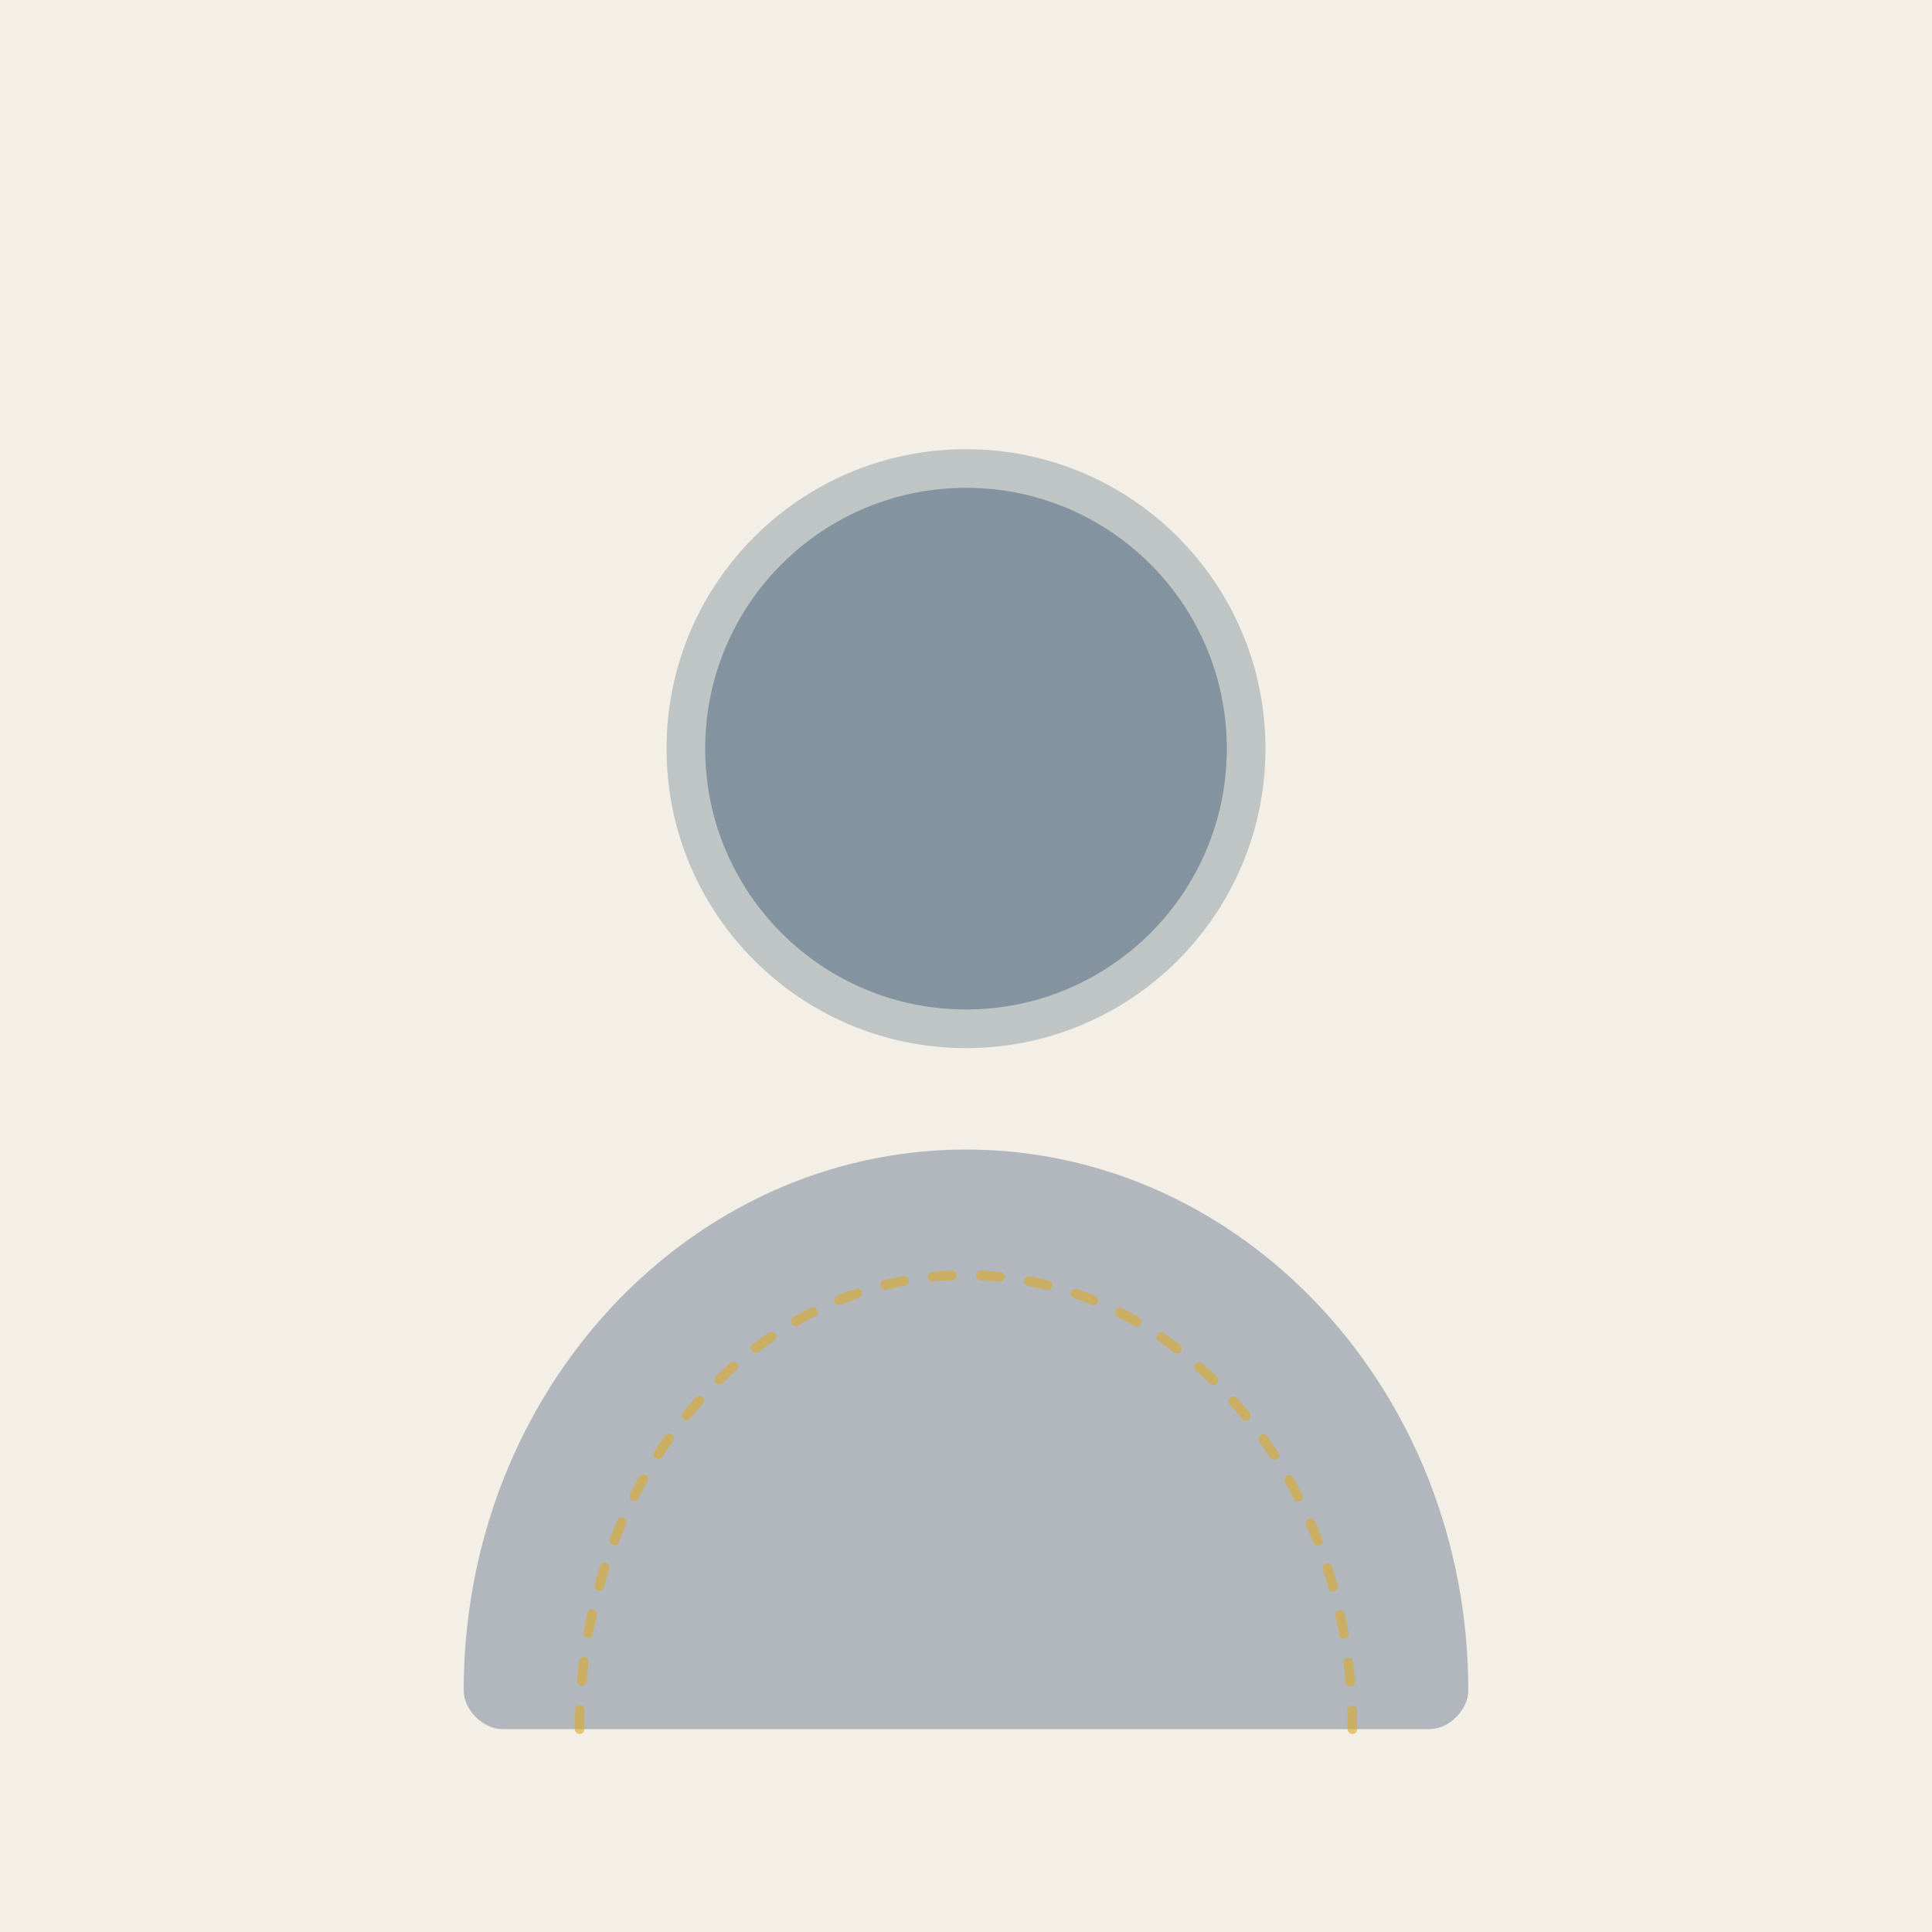
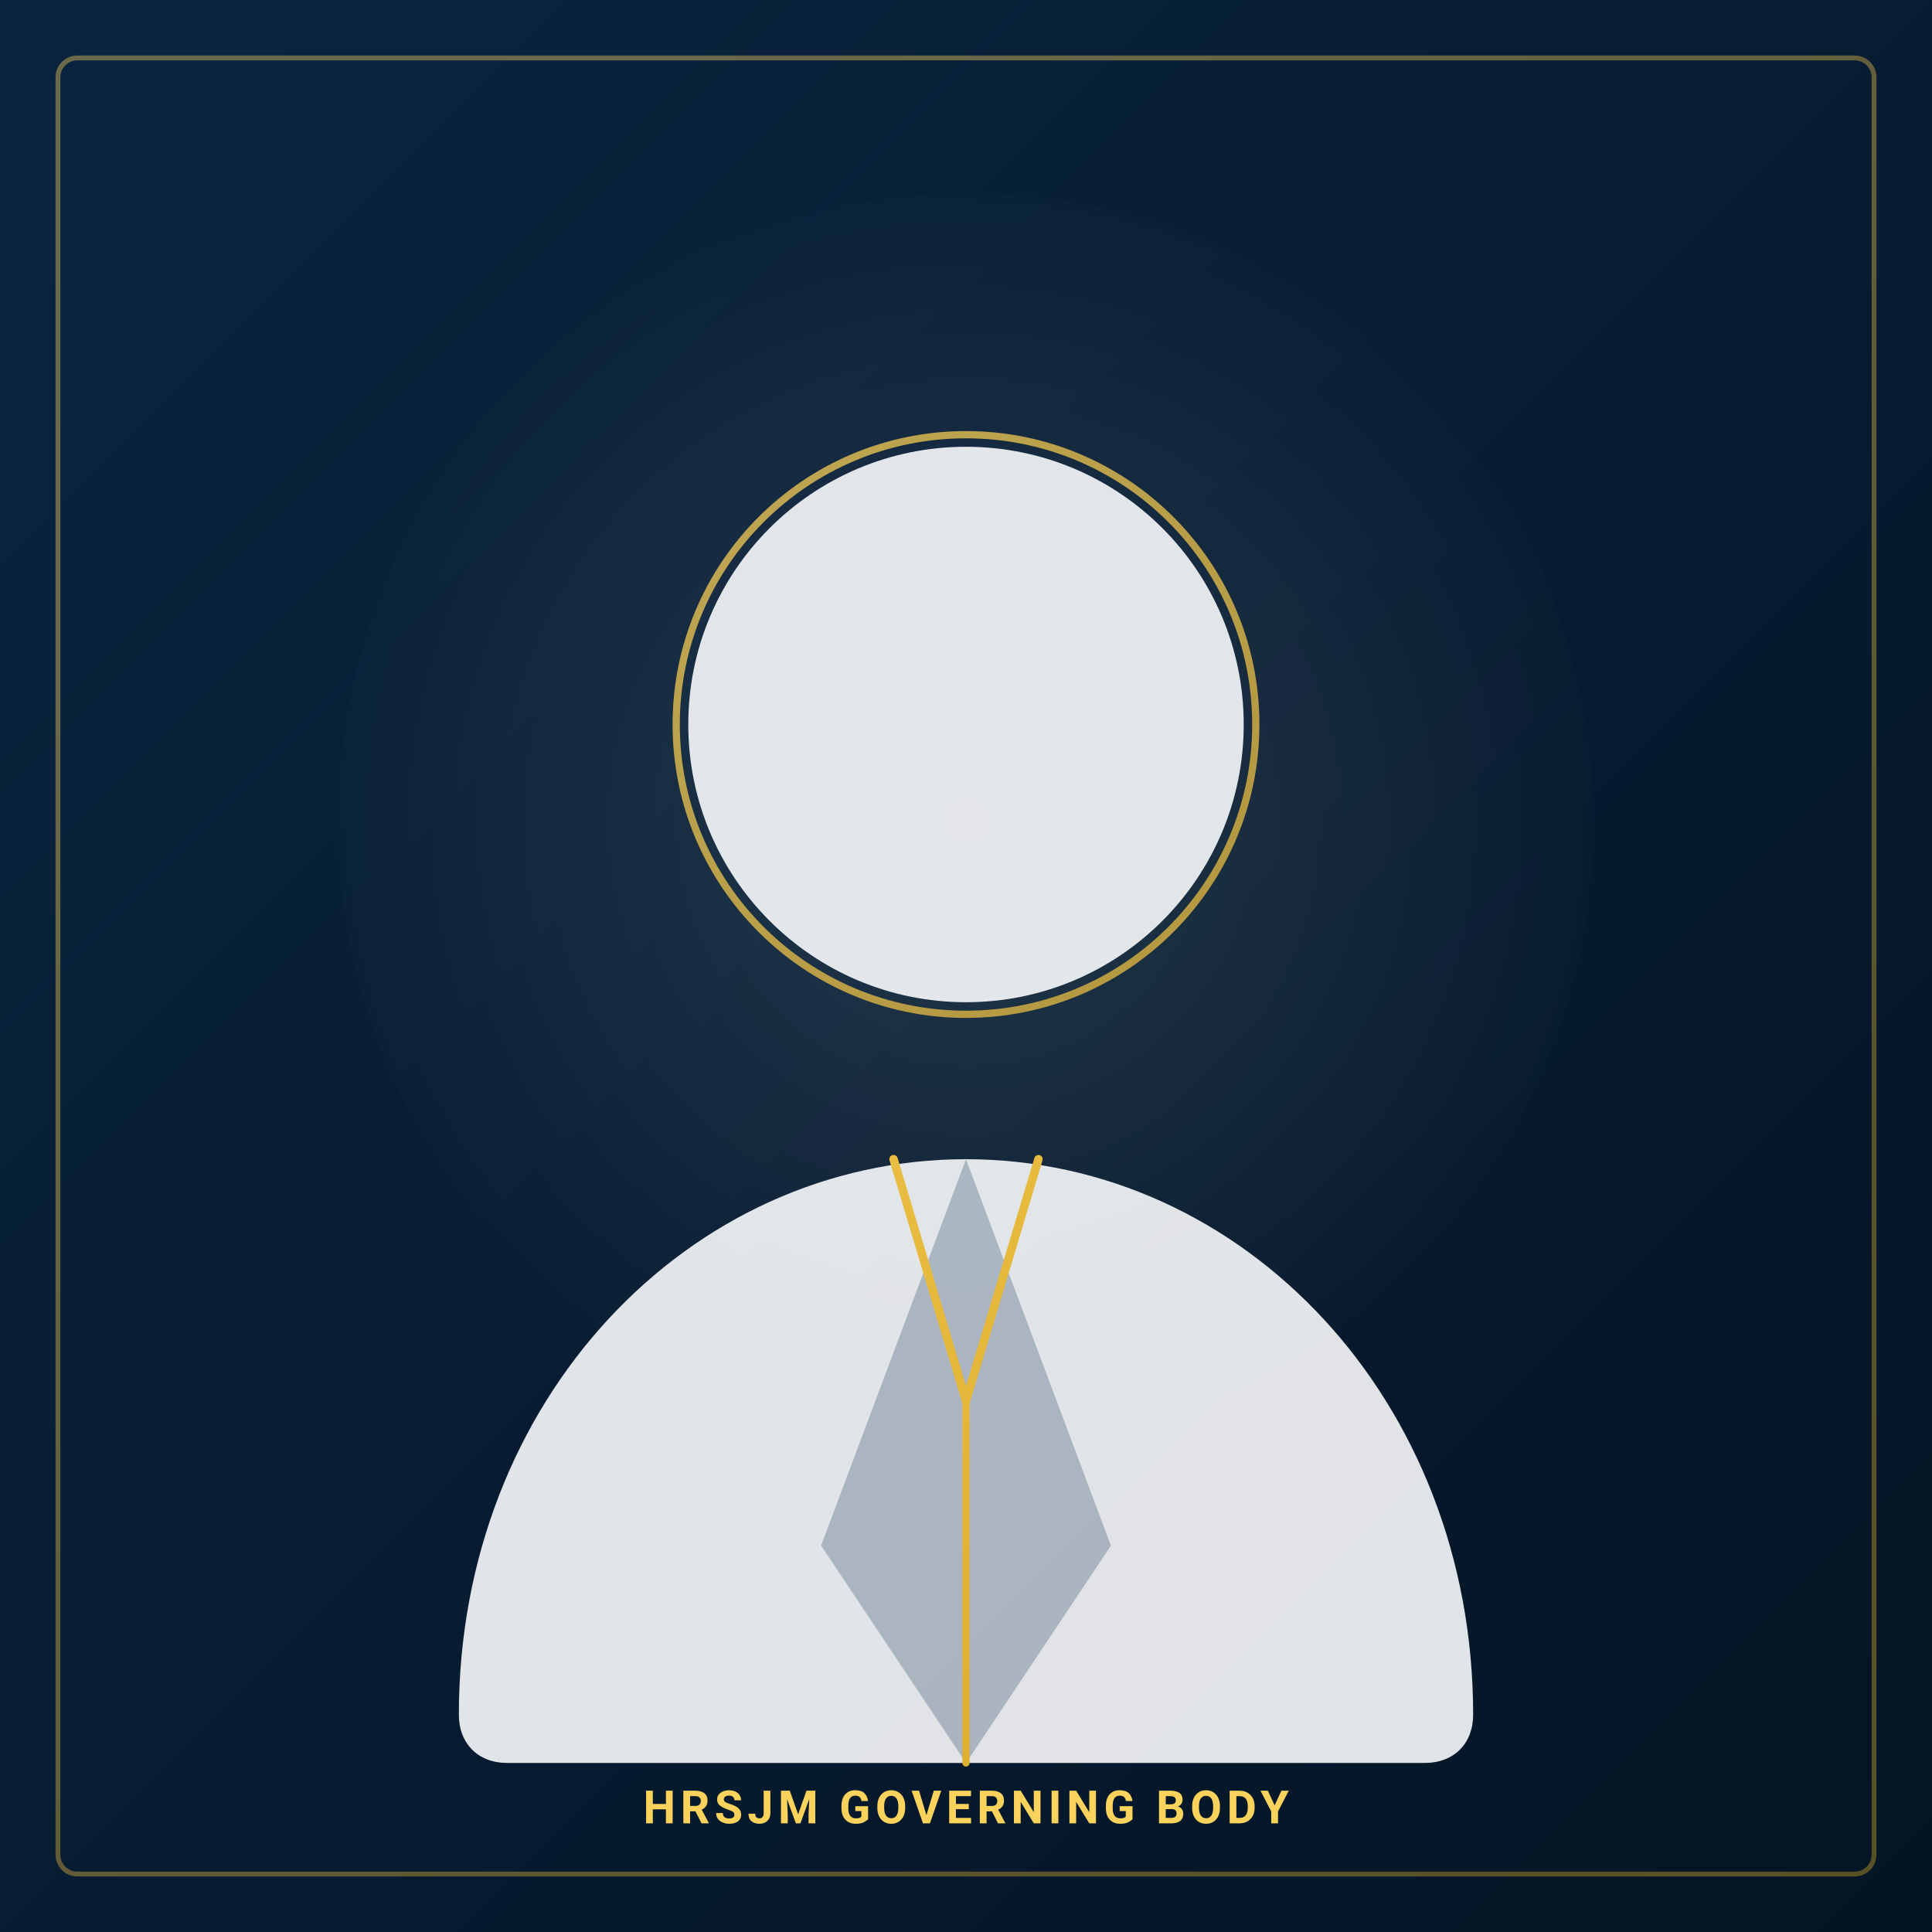
- <svg xmlns="http://www.w3.org/2000/svg" width="400" height="400" viewBox="0 0 400 400" fill="none">
-   <rect width="400" height="400" fill="#F4EFE6" />
-   <circle cx="200" cy="155" r="62" fill="#062A4F" fill-opacity="0.22" />
-   <circle cx="200" cy="155" r="54" fill="#062A4F" fill-opacity="0.32" />
-   <path d="M96 350C96 288.144 142.563 238 200 238C257.437 238 304 288.144 304 350C304 354 300 358 296 358H104C100 358 96 354 96 350Z" fill="#062A4F" fill-opacity="0.28" />
-   <path d="M120 358C120 306 155.817 264 200 264C244.183 264 280 306 280 358" stroke="#D9A928" stroke-width="2" stroke-linecap="round" stroke-dasharray="4 6" opacity="0.6" />
+ <svg xmlns="http://www.w3.org/2000/svg" width="800" height="800" viewBox="0 0 800 800" fill="none">
+   <defs>
+     <linearGradient id="bgGrad" x1="0" y1="0" x2="800" y2="800" gradientUnits="userSpaceOnUse">
+       <stop offset="0%" stop-color="#0a2540" />
+       <stop offset="100%" stop-color="#041424" />
+     </linearGradient>
+     <linearGradient id="goldGrad" x1="200" y1="180" x2="600" y2="700" gradientUnits="userSpaceOnUse">
+       <stop offset="0%" stop-color="#fad25c" />
+       <stop offset="100%" stop-color="#d9a928" />
+     </linearGradient>
+     <radialGradient id="haloGrad" cx="400" cy="340" r="280" gradientUnits="userSpaceOnUse">
+       <stop offset="0%" stop-color="#ffffff" stop-opacity="0.12" />
+       <stop offset="100%" stop-color="#ffffff" stop-opacity="0" />
+     </radialGradient>
+   </defs>
+   <rect width="800" height="800" fill="url(#bgGrad)" />
+   <circle cx="400" cy="340" r="260" fill="url(#haloGrad)" />
+   <rect x="24" y="24" width="752" height="752" rx="8" stroke="url(#goldGrad)" stroke-width="2" stroke-opacity="0.4" />
+   <circle cx="400" cy="300" r="115" fill="#f8fafc" fill-opacity="0.9" />
+   <circle cx="400" cy="300" r="120" stroke="url(#goldGrad)" stroke-width="3" stroke-opacity="0.75" />
+   <path d="M190 710C190 580 285 480 400 480C515 480 610 580 610 710C610 722 602 730 590 730H210C198 730 190 722 190 710Z" fill="#f8fafc" fill-opacity="0.9" />
+   <path d="M400 480L340 640L400 730L460 640L400 480Z" fill="#062a4f" fill-opacity="0.25" />
+   <path d="M370 480L400 580L430 480" stroke="url(#goldGrad)" stroke-width="3.5" stroke-linecap="round" />
+   <line x1="400" y1="580" x2="400" y2="730" stroke="url(#goldGrad)" stroke-width="3" stroke-linecap="round" />
+   <g transform="translate(400, 755)" text-anchor="middle">
+     <text font-family="-apple-system, BlinkMacSystemFont, 'Segoe UI', Roboto, sans-serif" font-size="19" font-weight="600" fill="#fad25c" letter-spacing="2">HRSJM GOVERNING BODY</text>
+   </g>
</svg>
